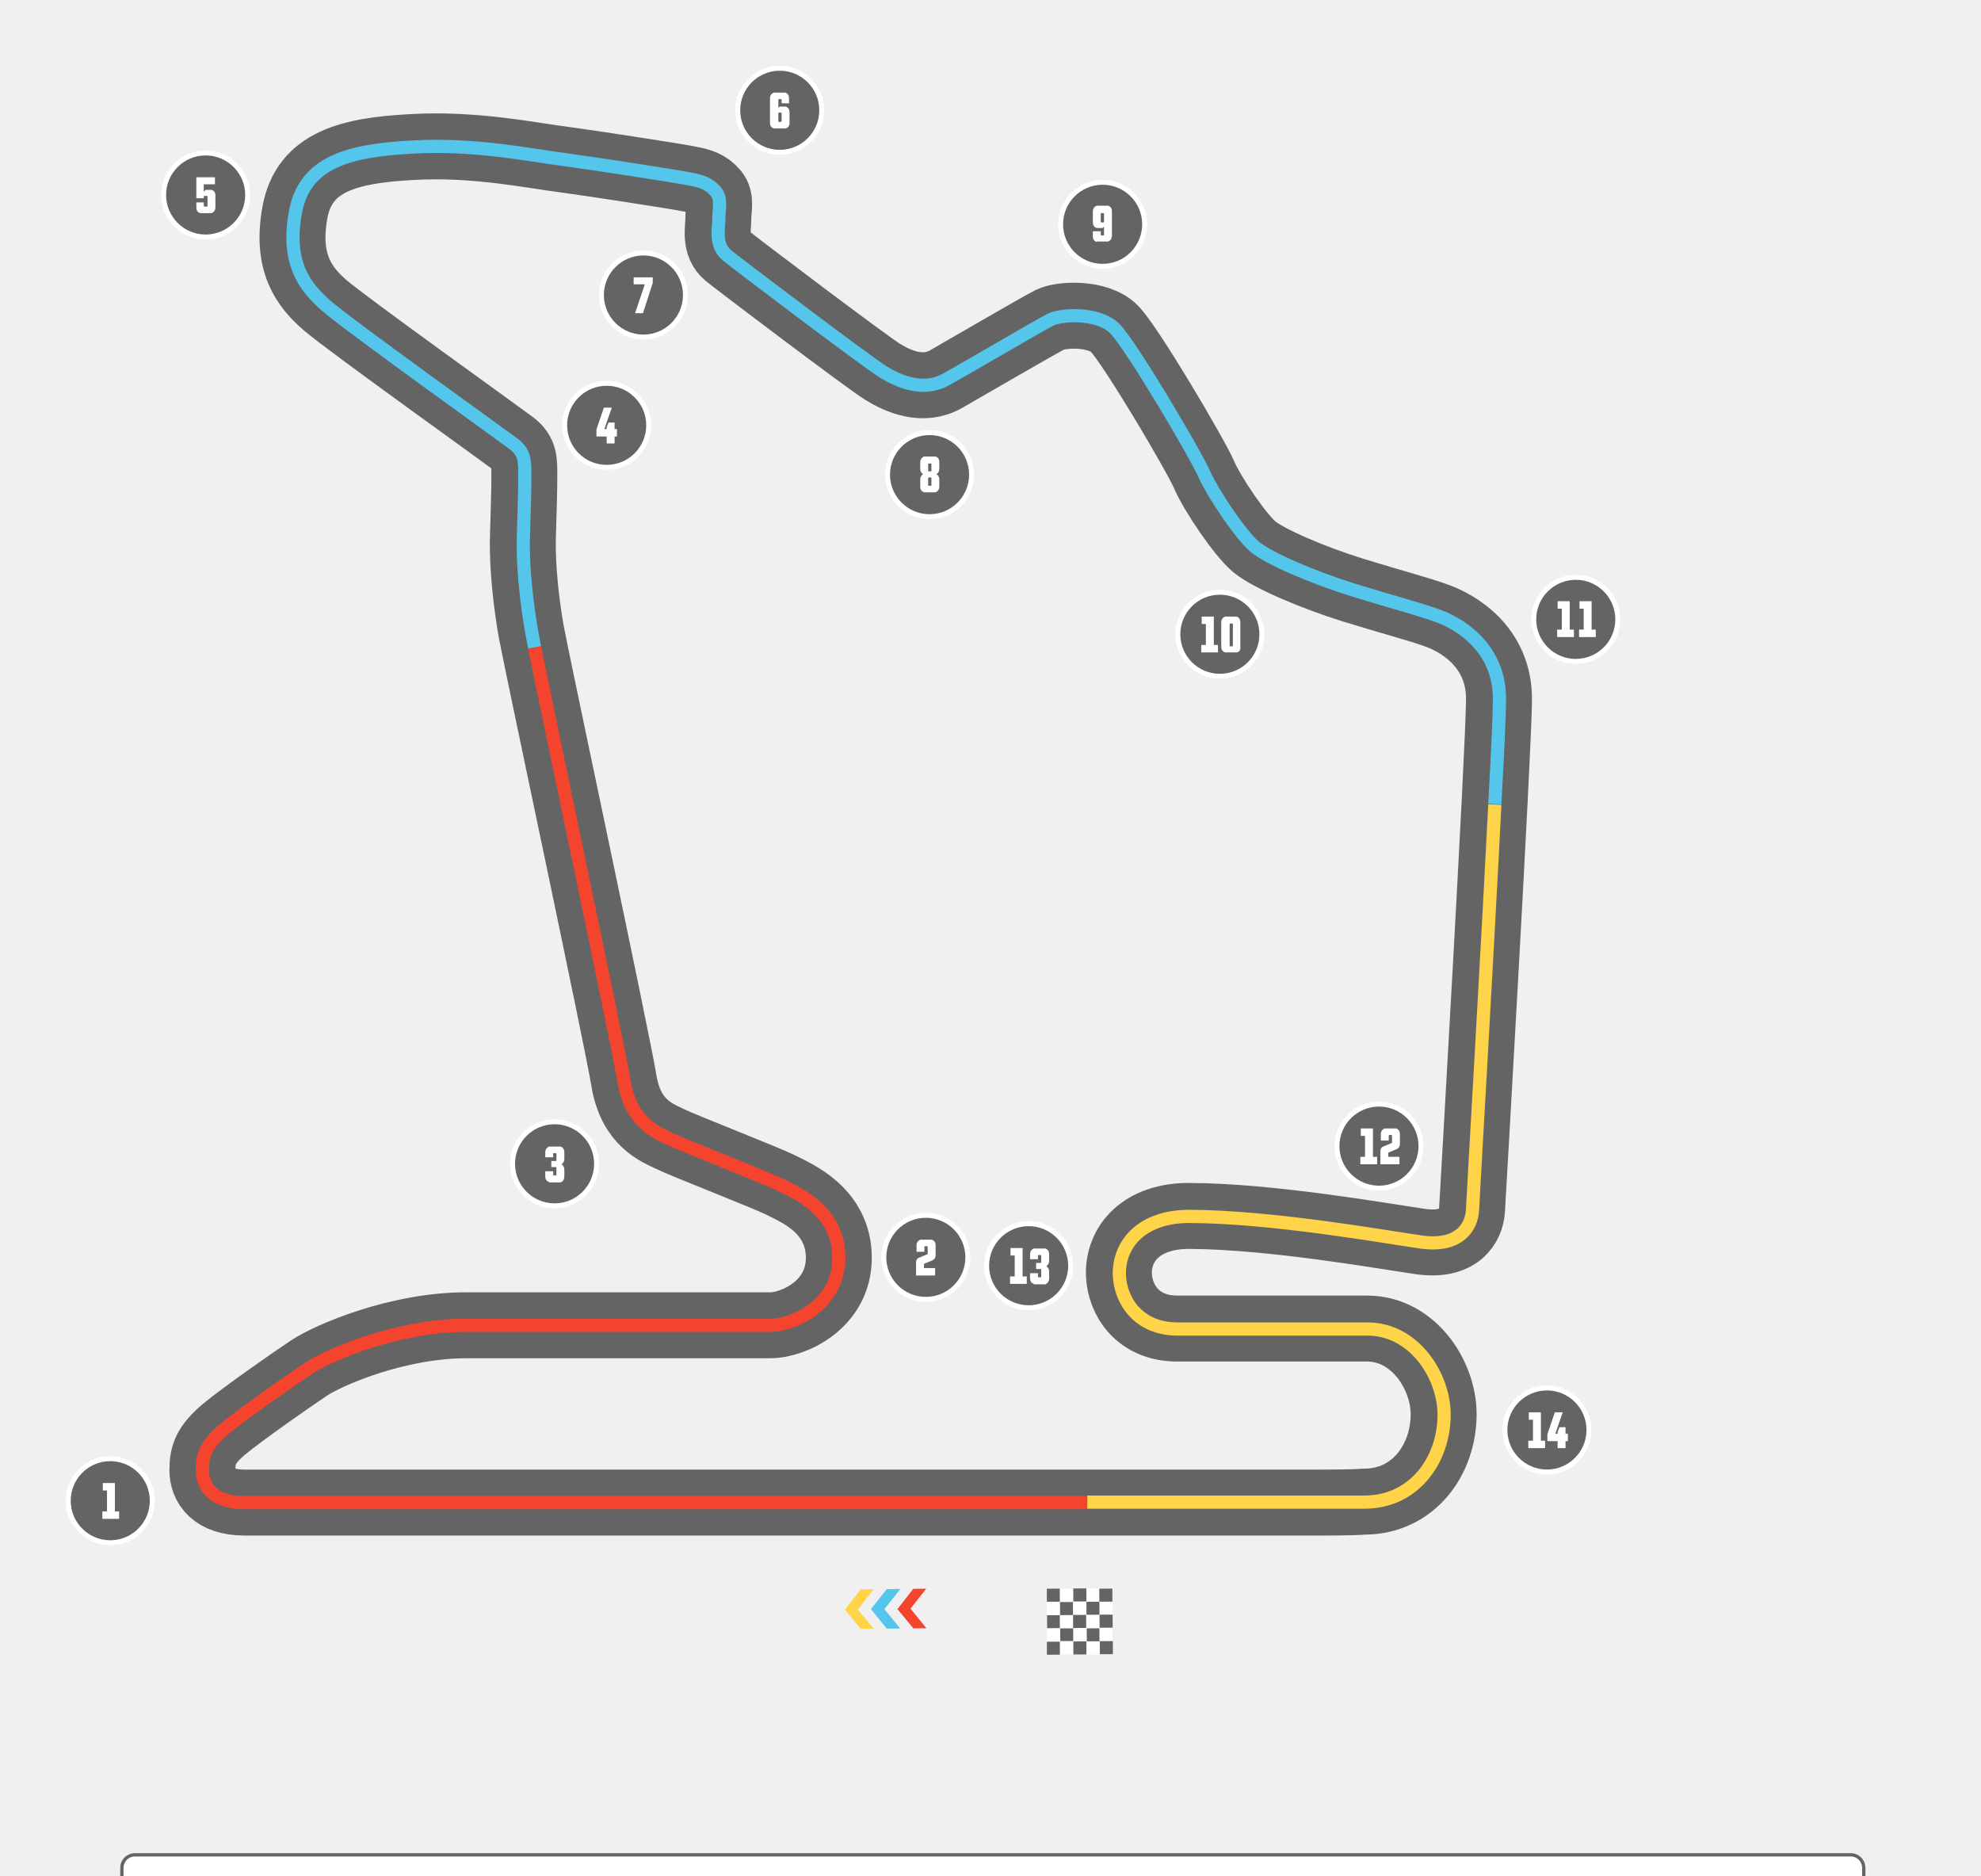
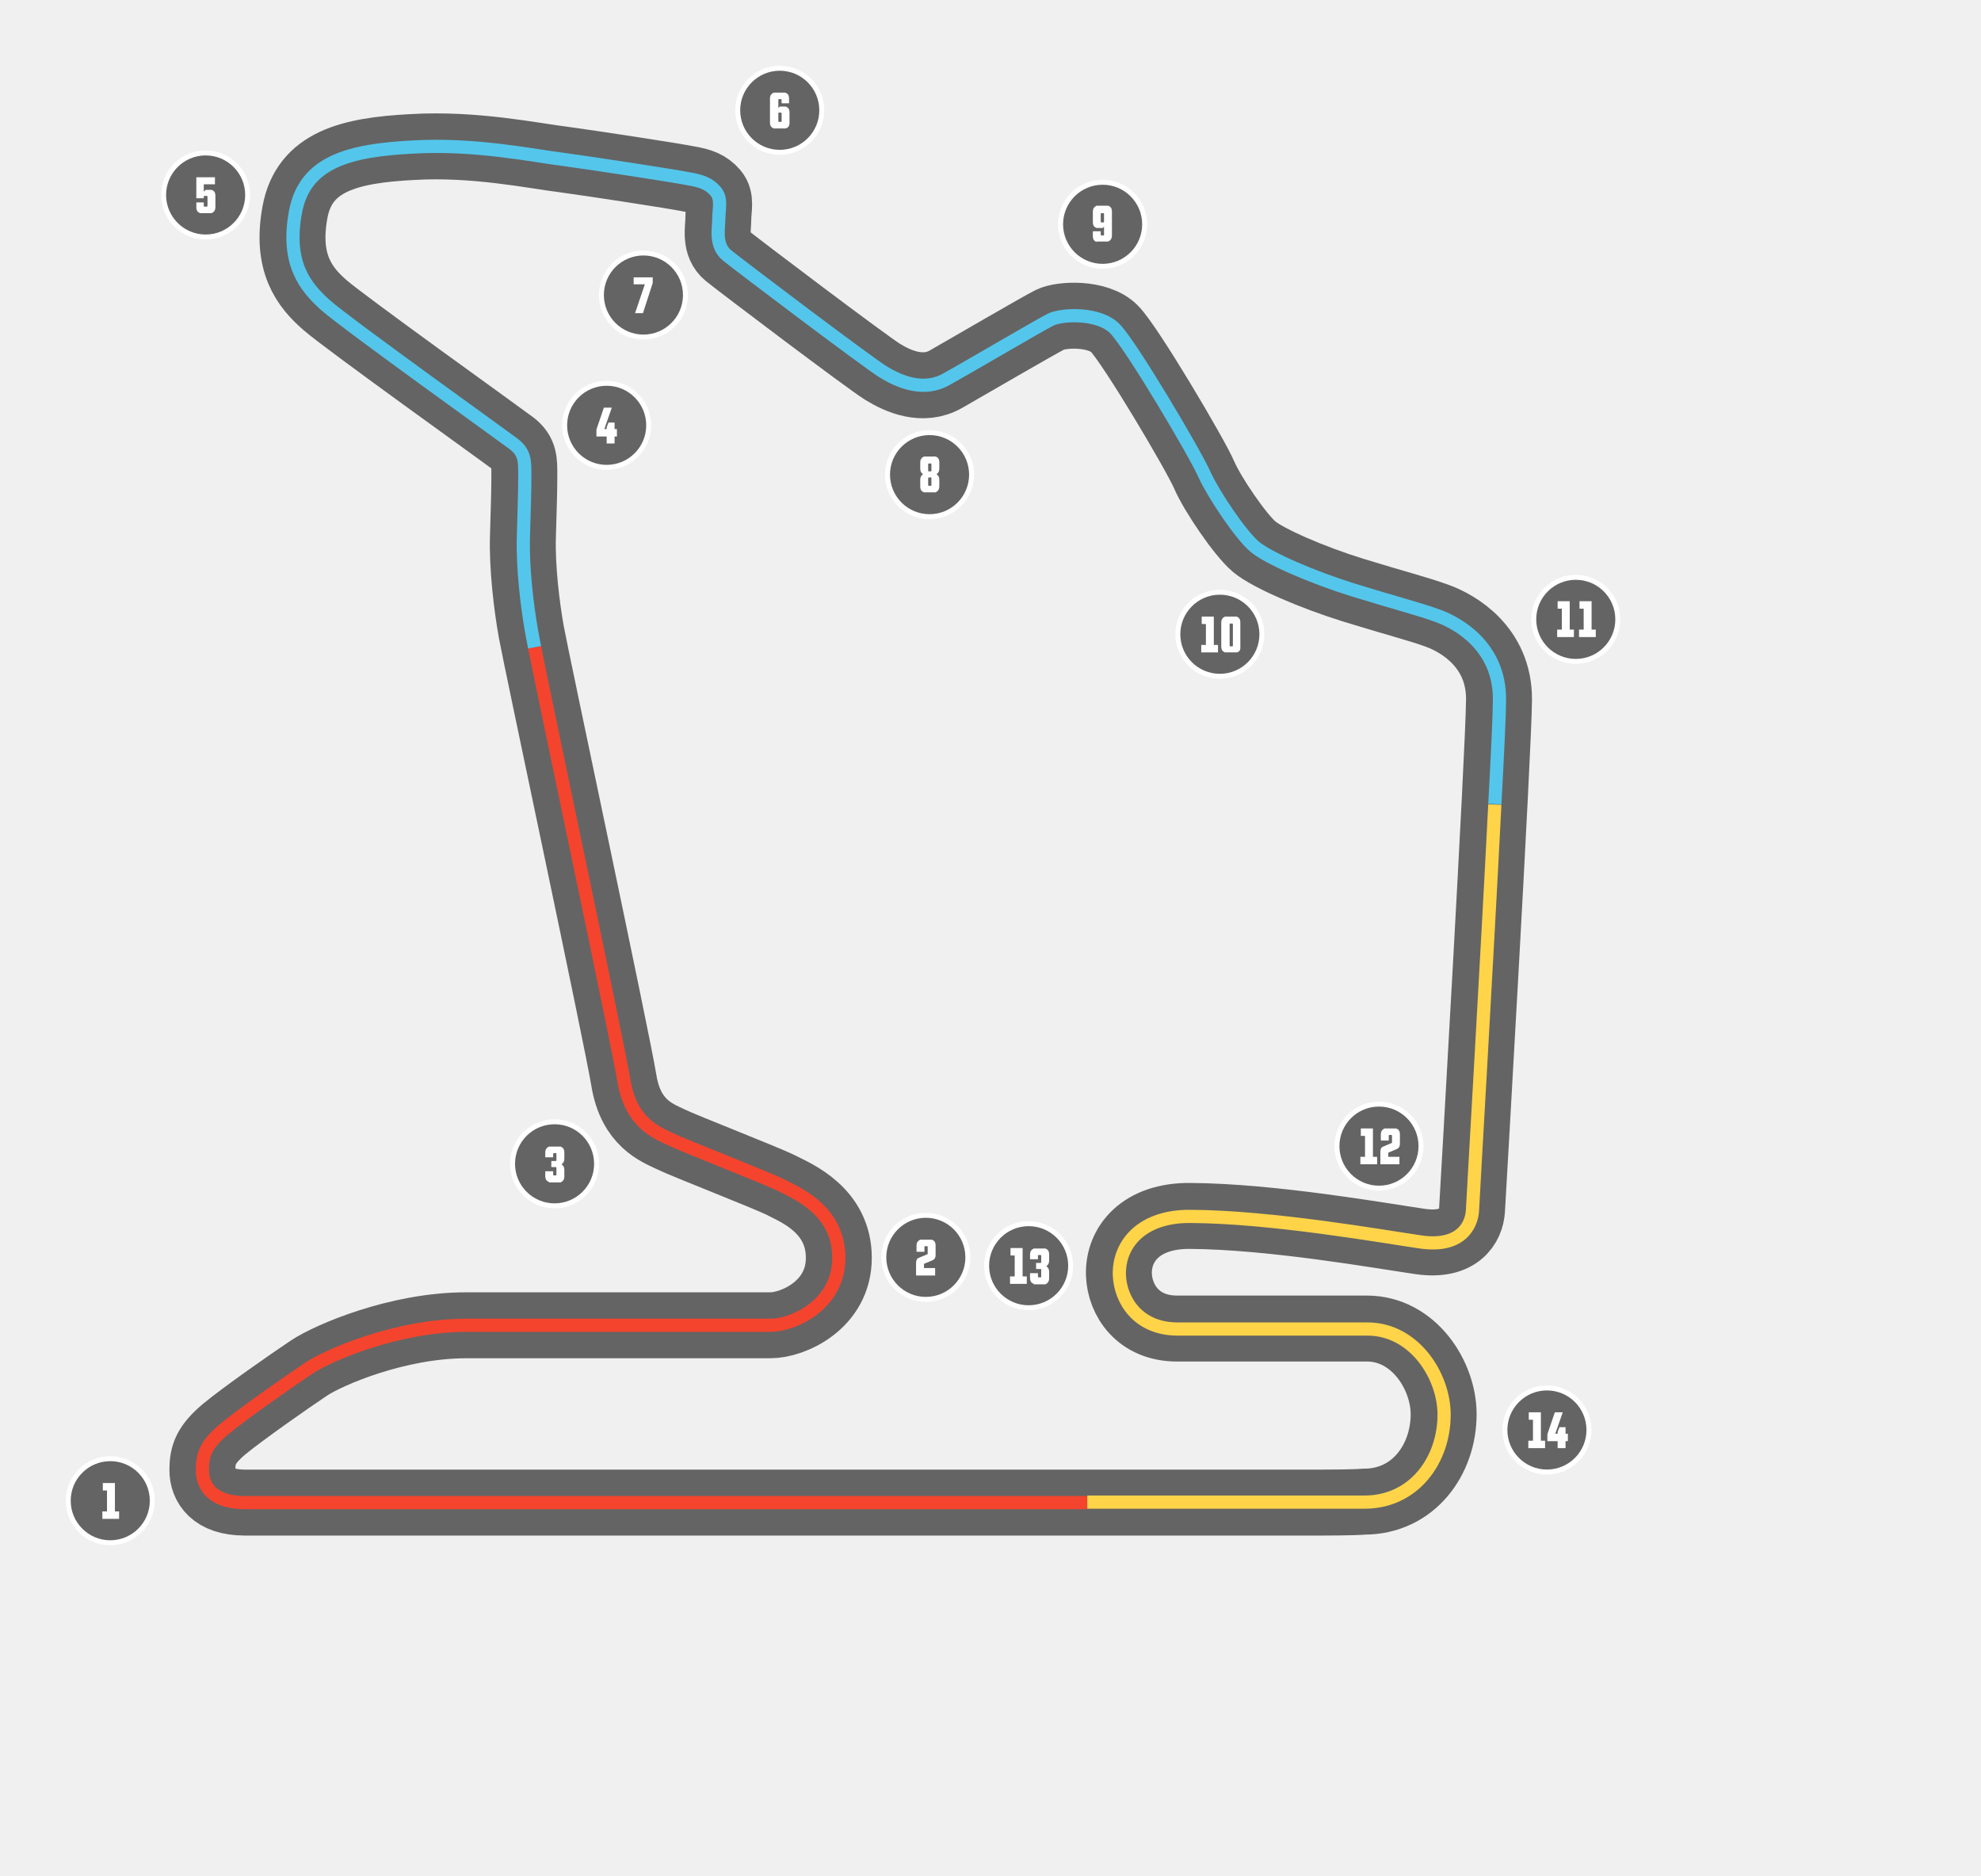
- <svg xmlns="http://www.w3.org/2000/svg" xmlns:xlink="http://www.w3.org/1999/xlink" version="1.1" x="0px" y="0px" viewBox="0 0 425.8 403" style="enable-background:new 0 0 425.8 443.7;" xml:space="preserve">
+ <svg xmlns="http://www.w3.org/2000/svg" version="1.1" x="0px" y="0px" viewBox="0 0 425.8 403" style="enable-background:new 0 0 425.8 443.7;" xml:space="preserve">
  <style type="text/css">
	.st0{fill:none;stroke:#646464;stroke-width:14.173;stroke-miterlimit:10;}
	.st1{fill:none;stroke:#F4442E;stroke-width:2.835;stroke-miterlimit:10;}
	.st2{fill:none;stroke:#FFD449;stroke-width:2.835;stroke-miterlimit:10;}
	.st3{fill:none;stroke:#54C6EB;stroke-width:2.835;stroke-miterlimit:10;}
	.st4{fill:none;stroke:#FFFFFF;stroke-width:2.126;}
	.st5{fill:#646464;}
	.st6{fill:#FFFFFF;}
	.st7{fill:none;stroke:#646464;stroke-width:2.835;stroke-miterlimit:10;}
	.st8{fill:#09BC8A;}
	.st9{fill:none;stroke:#09BC8A;stroke-width:1.984;stroke-miterlimit:10;}
	.st10{fill:none;stroke:#09BC8A;stroke-width:2.21;stroke-miterlimit:10;}
	.st11{fill:#FF3380;}
	.st12{fill:none;stroke:#FF3380;stroke-width:1.984;stroke-miterlimit:10;}
	.st13{clip-path:url(#SVGID_00000158025279802474530770000003080184091865051046_);}
	.st14{fill:#F4442E;}
	.st15{fill:#54C6EB;}
	.st16{fill:#FFD449;}
	.st17{fill:none;stroke:#646464;stroke-width:0.709;stroke-miterlimit:10;}
	.st18{fill:none;stroke:#F4442E;stroke-width:5.669;stroke-miterlimit:10;}
	.st19{fill:none;stroke:#54C6EB;stroke-width:5.669;stroke-miterlimit:10;}
	.st20{fill:none;stroke:#FFD449;stroke-width:5.669;stroke-miterlimit:10;}
	.st21{fill:none;stroke:#09BC8A;stroke-width:2.835;stroke-miterlimit:10;}
</style>
  <g id="コース">
    <path class="st0" d="M284.4,322.9c0,0-224.9,0-231.8,0s-9.1-3.6-9.1-7s0.8-5.5,4.7-8.8c4-3.3,14-10.3,18.2-13.1s19-9.2,33.8-9.2   s60.6,0,65.4,0c4.8,0,14.7-4.3,14.7-14.5c0-10.2-9.1-13.9-12.2-15.5s-21.2-8.6-24-10c-2.9-1.4-8.5-3.4-10-12.6   c-1.5-9.2-18.9-90.8-19.9-96.4s-2-13.9-1.8-20.5c0.2-6.6,0.3-10,0.3-13.1s0.1-5-2.4-6.9c-2.5-1.9-35.9-25.8-40.4-29.7   s-8.5-9.1-6.5-20c2-10.9,11.7-13.3,25.2-14c13.5-0.8,26.1,1.9,32.7,2.7c6.6,0.9,23.5,3.5,26.5,4.1c3,0.5,4.5,1.1,5.9,2.7   c1.4,1.6,0.7,3.8,0.7,5.9s-0.9,5.7,1.8,7.9s30.1,22.9,33.5,25c3.4,2.1,8.7,4.4,13.6,1.6s20-11.6,22.4-12.8s10.3-1.6,13.8,1.9   c3.5,3.5,17.5,27.2,19.3,31.4s7.8,13,10.8,15.5s12.5,6.6,21.2,9.3s14.3,4.1,18.3,5.6c4.1,1.5,13.2,6.5,13.1,18   c-0.1,11.5-5.6,106.2-5.8,109.6s-2.7,8-11.1,6.8c-8.3-1.2-31.9-5.4-49.5-5.5c-10.5-0.1-15.5,6-15.3,12.6   c0.2,5.5,4.1,11.6,12.5,11.6c18.5,0,30.7,0,40.8,0c10.1,0,16.5,10.1,16.5,18.4c0,9.8-6.5,18.8-17.1,18.8   C290.9,322.9,284.4,322.9,284.4,322.9z" />
  </g>
  <g id="セクター">
    <path class="st1" d="M233.7,322.9c-66.8,0-176.3,0-181.1,0c-7,0-9.1-3.6-9.1-7s0.8-5.5,4.7-8.8c4-3.3,14-10.3,18.2-13.1   s19-9.2,33.8-9.2s60.6,0,65.4,0s14.7-4.3,14.7-14.5c0-10.2-9.1-13.9-12.2-15.5s-21.2-8.6-24-10c-2.9-1.4-8.5-3.4-10-12.6   c-1.4-8.4-15.9-76.7-19.2-93.1" />
    <path class="st2" d="M321.3,172.9c-1.6,31.8-4.7,84.7-4.8,87.2c-0.2,3.4-2.7,8-11.1,6.8c-8.3-1.2-31.9-5.4-49.5-5.5   c-10.5-0.1-15.5,6-15.3,12.6c0.2,5.5,4.1,11.6,12.5,11.6c18.5,0,30.7,0,40.8,0s16.5,10.1,16.5,18.4c0,9.8-6.5,18.8-17.1,18.8   c-2.4,0-8.9,0-8.9,0s-21.2,0-50.7,0" />
    <path class="st3" d="M114.9,139.1c-0.3-1.6-0.5-2.7-0.6-3.2c-1-5.6-2-13.9-1.8-20.5c0.2-6.6,0.3-10,0.3-13.1s0.1-5-2.4-6.9   S74.5,69.6,70,65.6c-4.5-4-8.5-9.1-6.5-20c2-10.9,11.7-13.3,25.2-14c13.5-0.8,26.1,1.9,32.7,2.7c6.6,0.9,23.5,3.5,26.5,4.1   c3,0.5,4.5,1.1,5.9,2.7c1.4,1.6,0.7,3.8,0.7,5.9s-0.9,5.7,1.8,7.9s30.1,22.9,33.5,25c3.4,2.1,8.7,4.4,13.6,1.6   c4.9-2.7,20-11.6,22.4-12.8c2.4-1.2,10.3-1.6,13.8,1.9c3.5,3.5,17.5,27.2,19.3,31.4c1.9,4.2,7.8,13,10.8,15.5s12.5,6.6,21.2,9.3   s14.3,4.1,18.3,5.6c4.1,1.5,13.2,6.5,13.1,18c0,3-0.4,11.4-1,22.4" />
  </g>
  <g id="コーナー番号">
    <g>
      <g>
        <circle class="st4" cx="23.7" cy="322.5" r="8.5" />
        <circle class="st5" cx="23.7" cy="322.5" r="8.5" />
      </g>
      <g>
        <path class="st6" d="M22,326.4v-1.6h1v-4.5h-0.9v-1.6h2.6v6.1h0.9v1.6H22z" />
      </g>
    </g>
    <g>
      <g>
        <circle class="st4" cx="199" cy="270.2" r="8.5" />
        <circle class="st5" cx="199" cy="270.2" r="8.5" />
      </g>
      <g>
        <path class="st6" d="M196.9,274.1v-2.6c0-0.6,0.1-1,0.6-1.2l1.9-0.8v-1.6l-0.1-0.1h-0.5l-0.1,0.1v1.1h-1.7v-1.3     c0-0.8,0.4-1.1,0.8-1.3h2.5c0.5,0.2,0.8,0.5,0.8,1.3v1.9c0,0.6-0.1,0.9-0.6,1.2l-1.9,0.8v0.9h2.4v1.6H196.9z" />
      </g>
    </g>
    <g>
      <g>
        <circle class="st4" cx="119.2" cy="250.1" r="8.5" />
        <circle class="st5" cx="119.2" cy="250.1" r="8.5" />
      </g>
      <g>
        <path class="st6" d="M118,254c-0.5-0.2-0.8-0.5-0.8-1.3v-1h1.7v0.8l0.1,0.1h0.5l0.1-0.1v-1.6l-0.1-0.1h-1v-1.3h1l0.1-0.1v-1.5     l-0.1-0.1H119l-0.1,0.1v0.8h-1.7v-1c0-0.8,0.4-1.1,0.8-1.3h2.5c0.5,0.2,0.8,0.5,0.8,1.3v1.3c0,0.6-0.2,0.9-0.6,1.2     c0.4,0.3,0.6,0.6,0.6,1.2v1.4c0,0.8-0.4,1.1-0.8,1.3H118z" />
      </g>
    </g>
    <g>
      <g>
        <circle class="st4" cx="130.4" cy="91.4" r="8.5" />
        <circle class="st5" cx="130.4" cy="91.4" r="8.5" />
      </g>
      <g>
        <path class="st6" d="M132.1,93.8v1.5h-1.7v-1.5h-2.2v-1.5l1.6-4.7h1.7l-1.6,4.6h0.5v-0.4l0.4-1h1.3v1.4h0.5v1.6H132.1z" />
      </g>
    </g>
    <g>
      <g>
        <circle class="st4" cx="44.2" cy="41.9" r="8.5" />
        <circle class="st5" cx="44.2" cy="41.9" r="8.5" />
      </g>
      <g>
        <path class="st6" d="M43,45.8c-0.5-0.2-0.8-0.5-0.8-1.3v-1h1.6v0.8l0.1,0.1h0.6l0.1-0.1v-2.1l-0.1-0.1h-0.6l-0.1,0.1v0.4h-1.6     v-4.5h4v1.5h-2.4v1.6l0.4-0.4h1.3c0.5,0.2,0.8,0.5,0.8,1.3v2.4c0,0.8-0.4,1.1-0.8,1.3H43z" />
      </g>
    </g>
    <g>
      <g>
        <circle class="st4" cx="167.6" cy="23.7" r="8.5" />
        <circle class="st5" cx="167.6" cy="23.7" r="8.5" />
      </g>
      <g>
        <path class="st6" d="M168.8,27.6h-2.5c-0.5-0.2-0.8-0.5-0.8-1.3v-5.1c0-0.8,0.4-1.1,0.8-1.3h2.5c0.5,0.2,0.8,0.5,0.8,1.3v1H168     v-0.8l-0.1-0.1h-0.5l-0.1,0.1v1.8l0.3-0.3h1.3c0.5,0.2,0.8,0.5,0.8,1.3v2.2C169.7,27.2,169.3,27.5,168.8,27.6z M167.9,26.2     l0.1-0.1v-1.8l-0.1-0.1h-0.5l-0.1,0.1v1.8l0.1,0.1H167.9z" />
      </g>
    </g>
    <g>
      <g>
        <circle class="st4" cx="138.3" cy="63.4" r="8.5" />
        <circle class="st5" cx="138.3" cy="63.4" r="8.5" />
      </g>
      <g>
        <path class="st6" d="M136.5,67.3l2.1-6.2h-2.4v-1.5h4.1v1.2l-2.1,6.5H136.5z" />
      </g>
    </g>
    <g>
      <g>
        <circle class="st4" cx="199.8" cy="102" r="8.5" />
        <circle class="st5" cx="199.8" cy="102" r="8.5" />
      </g>
      <g>
        <path class="st6" d="M198.6,105.8c-0.5-0.2-0.8-0.5-0.8-1.3v-1.4c0-0.6,0.2-0.9,0.6-1.2c-0.4-0.3-0.6-0.6-0.6-1.2v-1.3     c0-0.8,0.4-1.1,0.8-1.3h2.5c0.5,0.2,0.8,0.5,0.8,1.3v1.3c0,0.6-0.2,0.9-0.6,1.2c0.4,0.3,0.6,0.6,0.6,1.2v1.4     c0,0.8-0.4,1.1-0.8,1.3H198.6z M199.5,101.2l0.1,0.1h0.5l0.1-0.1v-1.5l-0.1-0.1h-0.5l-0.1,0.1V101.2z M200.2,104.3v-1.6l-0.1-0.1     h-0.5l-0.1,0.1v1.6l0.1,0.1h0.5L200.2,104.3z" />
      </g>
    </g>
    <g>
      <g>
        <circle class="st4" cx="237" cy="48.2" r="8.5" />
        <circle class="st5" cx="237" cy="48.2" r="8.5" />
      </g>
      <g>
        <path class="st6" d="M235.7,52c-0.5-0.2-0.8-0.5-0.8-1.3v-1h1.7v0.8l0.1,0.1h0.5l0.1-0.1v-1.8l-0.3,0.3h-1.3     c-0.5-0.2-0.8-0.5-0.8-1.3v-2.2c0-0.8,0.4-1.1,0.8-1.3h2.5c0.5,0.2,0.8,0.5,0.8,1.3v5.1c0,0.8-0.4,1.1-0.8,1.3H235.7z      M237.3,47.7v-1.8l-0.1-0.1h-0.5l-0.1,0.1v1.8l0.1,0.1h0.5L237.3,47.7z" />
      </g>
    </g>
    <g>
      <g>
        <circle class="st4" cx="262.2" cy="136.3" r="8.5" />
        <circle class="st5" cx="262.2" cy="136.3" r="8.5" />
      </g>
      <g>
        <path class="st6" d="M258.2,140.2v-1.6h1v-4.5h-0.9v-1.6h2.6v6.1h0.9v1.6H258.2z" />
        <path class="st6" d="M265.8,140.2h-2.5c-0.5-0.2-0.8-0.5-0.8-1.3v-5.1c0-0.8,0.4-1.1,0.8-1.3h2.5c0.5,0.2,0.8,0.5,0.8,1.3v5.1     C266.7,139.8,266.3,140.1,265.8,140.2z M265,134.1l-0.1-0.1h-0.5l-0.1,0.1v4.7l0.1,0.1h0.5l0.1-0.1V134.1z" />
      </g>
    </g>
    <g>
      <g>
        <circle class="st4" cx="338.7" cy="133.1" r="8.5" />
        <circle class="st5" cx="338.7" cy="133.1" r="8.5" />
      </g>
      <g>
        <path class="st6" d="M334.7,136.9v-1.6h1v-4.5h-0.9v-1.6h2.6v6.1h0.9v1.6H334.7z" />
        <path class="st6" d="M339.4,136.9v-1.6h1v-4.5h-0.9v-1.6h2.6v6.1h0.9v1.6H339.4z" />
      </g>
    </g>
    <g>
      <g>
        <circle class="st4" cx="296.4" cy="246.3" r="8.5" />
        <circle class="st5" cx="296.4" cy="246.3" r="8.5" />
      </g>
      <g>
        <path class="st6" d="M292.4,250.2v-1.6h1v-4.5h-0.9v-1.6h2.6v6.1h0.9v1.6H292.4z" />
        <path class="st6" d="M296.7,250.2v-2.6c0-0.6,0.1-1,0.6-1.2l1.9-0.8V244l-0.1-0.1h-0.5l-0.1,0.1v1.1h-1.7v-1.3     c0-0.8,0.4-1.1,0.8-1.3h2.5c0.5,0.2,0.8,0.5,0.8,1.3v1.9c0,0.6-0.1,0.9-0.6,1.2l-1.9,0.8v0.9h2.4v1.6H296.7z" />
      </g>
    </g>
    <g>
      <g>
        <circle class="st4" cx="221.1" cy="272" r="8.5" />
        <circle class="st5" cx="221.1" cy="272" r="8.5" />
      </g>
      <g>
        <path class="st6" d="M217.1,275.9v-1.6h1v-4.5h-0.9v-1.6h2.6v6.1h0.9v1.6H217.1z" />
        <path class="st6" d="M222.2,275.9c-0.5-0.2-0.8-0.5-0.8-1.3v-1h1.7v0.8l0.1,0.1h0.5l0.1-0.1v-1.6l-0.1-0.1h-1v-1.3h1l0.1-0.1     v-1.5l-0.1-0.1h-0.5l-0.1,0.1v0.8h-1.7v-1c0-0.8,0.4-1.1,0.8-1.3h2.5c0.5,0.2,0.8,0.5,0.8,1.3v1.3c0,0.6-0.2,0.9-0.6,1.2     c0.4,0.3,0.6,0.6,0.6,1.2v1.4c0,0.8-0.4,1.1-0.8,1.3H222.2z" />
      </g>
    </g>
    <g>
      <g>
        <circle class="st4" cx="332.5" cy="307.3" r="8.5" />
        <circle class="st5" cx="332.5" cy="307.3" r="8.5" />
      </g>
      <g>
        <path class="st6" d="M328.5,311.2v-1.6h1v-4.5h-0.9v-1.6h2.6v6.1h0.9v1.6H328.5z" />
        <path class="st6" d="M336.5,309.7v1.5h-1.7v-1.5h-2.2v-1.5l1.6-4.7h1.7l-1.6,4.6h0.5v-0.4l0.4-1h1.3v1.4h0.5v1.6H336.5z" />
      </g>
    </g>
  </g>
-   <g id="アイコン">
-     <g>
-       <rect x="225" y="352.7" transform="matrix(-4.187617e-03 -1 1 -4.187617e-03 -126.7321 582.0726)" class="st5" width="2.8" height="2.8" />
-       <rect x="225" y="347.1" transform="matrix(-4.187617e-03 -1 1 -4.187617e-03 -121.0868 576.3559)" class="st5" width="2.8" height="2.8" />
-       <rect x="227.9" y="349.9" transform="matrix(-4.187617e-03 -1 1 -4.187617e-03 -121.0511 582.0369)" class="st5" width="2.8" height="2.8" />
-       <rect x="227.8" y="344.2" transform="matrix(-4.187617e-03 -1 1 -4.187617e-03 -115.4057 576.3202)" class="st5" width="2.8" height="2.8" />
-       <rect x="233.5" y="349.9" transform="matrix(-4.187617e-03 -1 1 -4.187617e-03 -115.3344 587.6823)" class="st5" width="2.8" height="2.8" />
-       <rect x="233.5" y="344.2" transform="matrix(-4.187617e-03 -1 1 -4.187617e-03 -109.689 581.9655)" class="st5" width="2.8" height="2.8" />
-       <rect x="225" y="341.4" transform="matrix(-4.187617e-03 -1 1 -4.187617e-03 -115.4414 570.6392)" class="st5" width="2.8" height="2.8" />
-       <rect x="225" y="344.2" transform="matrix(-4.187617e-03 -1 1 -4.187617e-03 -118.2641 573.4975)" class="st6" width="2.8" height="2.8" />
-       <rect x="225" y="349.9" transform="matrix(-4.187617e-03 -1 1 -4.187617e-03 -123.9094 579.2142)" class="st6" width="2.8" height="2.8" />
-       <rect x="227.9" y="352.7" transform="matrix(-4.187617e-03 -1 1 -4.187617e-03 -123.8738 584.8953)" class="st6" width="2.8" height="2.8" />
-       <rect x="227.8" y="347" transform="matrix(-4.187617e-03 -1 1 -4.187617e-03 -118.2284 579.1785)" class="st6" width="2.8" height="2.8" />
-       <rect x="227.8" y="341.4" transform="matrix(-4.187617e-03 -1 1 -4.187617e-03 -112.5831 573.4618)" class="st6" width="2.8" height="2.8" />
-       <rect x="230.7" y="344.2" transform="matrix(-4.187617e-03 -1 1 -4.187617e-03 -112.5474 579.1429)" class="st6" width="2.8" height="2.8" />
-       <rect x="230.7" y="349.9" transform="matrix(-4.187617e-03 -1 1 -4.187617e-03 -118.1927 584.8596)" class="st6" width="2.8" height="2.8" />
-       <rect x="236.3" y="344.2" transform="matrix(-4.187617e-03 -1 1 -4.187617e-03 -106.8307 584.7882)" class="st6" width="2.8" height="2.8" />
-       <rect x="236.4" y="349.8" transform="matrix(-4.187617e-03 -1 1 -4.187617e-03 -112.476 590.5049)" class="st6" width="2.8" height="2.8" />
-       <rect x="233.5" y="352.7" transform="matrix(-4.187617e-03 -1 1 -4.187617e-03 -118.157 590.5406)" class="st6" width="2.8" height="2.8" />
-       <rect x="233.5" y="347" transform="matrix(-4.187617e-03 -1 1 -4.187617e-03 -112.5117 584.8239)" class="st6" width="2.8" height="2.8" />
-       <rect x="233.5" y="341.3" transform="matrix(-4.187617e-03 -1 1 -4.187617e-03 -106.8663 579.1072)" class="st6" width="2.8" height="2.8" />
-       <rect x="230.7" y="352.7" transform="matrix(-4.187617e-03 -1 1 -4.187617e-03 -121.0154 587.718)" class="st5" width="2.8" height="2.8" />
-       <rect x="230.7" y="347" transform="matrix(-4.187617e-03 -1 1 -4.187617e-03 -115.37 582.0012)" class="st5" width="2.8" height="2.8" />
-       <rect x="236.4" y="347" transform="matrix(-4.187617e-03 -1 1 -4.187617e-03 -109.6533 587.6465)" class="st5" width="2.8" height="2.8" />
-       <rect x="230.7" y="341.4" transform="matrix(-4.187617e-03 -1 1 -4.187617e-03 -109.7247 576.2845)" class="st5" width="2.8" height="2.8" />
-       <rect x="236.4" y="352.7" transform="matrix(-4.187617e-03 -1 1 -4.187617e-03 -115.2987 593.3633)" class="st5" width="2.8" height="2.8" />
-       <rect x="236.3" y="341.3" transform="matrix(-4.187617e-03 -1 1 -4.187617e-03 -104.008 581.9299)" class="st5" width="2.8" height="2.8" />
-     </g>
-     <g>
-       <defs>
-         <rect id="SVGID_1_" x="180.3" y="341.5" transform="matrix(0.9999 -1.001973e-02 1.001973e-02 0.9999 -3.455 1.9361)" width="22.3" height="8.5" />
-       </defs>
-       <clipPath id="SVGID_00000003813591854223802300000010905345164517429127_">
-         <use xlink:href="#SVGID_1_" style="overflow:visible;" />
-       </clipPath>
-       <g style="clip-path:url(#SVGID_00000003813591854223802300000010905345164517429127_);">
-         <polygon class="st14" points="201.5,352.8 198.7,352.8 192.9,345.8 198.5,338.6 201.3,338.6 195.7,345.7    " />
-         <polygon class="st15" points="195.8,352.8 193,352.9 187.2,345.8 192.8,338.7 195.7,338.7 190.1,345.8    " />
-         <polygon class="st16" points="190.2,352.9 187.3,352.9 181.6,345.9 187.2,338.7 190,338.7 184.4,345.9    " />
-       </g>
-     </g>
-     <g>
-       <g>
-         <path class="st6" d="M400.7,426.3c0,1.6-1.3,2.8-2.8,2.8H29c-1.6,0-2.8-1.3-2.8-2.8v-24.9c0-1.6,1.3-2.8,2.8-2.8h368.8     c1.6,0,2.8,1.3,2.8,2.8V426.3z" />
-         <path class="st17" d="M400.7,426.3c0,1.6-1.3,2.8-2.8,2.8H29c-1.6,0-2.8-1.3-2.8-2.8v-24.9c0-1.6,1.3-2.8,2.8-2.8h368.8     c1.6,0,2.8,1.3,2.8,2.8V426.3z" />
-       </g>
-       <g>
-         <path class="st5" d="M71.7,415.3v2.6c0,1.3-0.6,1.7-1.3,2h-3.3c-0.7-0.3-1.3-0.7-1.3-2v-2h1.8v2.1l0.4,0.4h1.6l0.4-0.4v-2.8     l-0.3-0.4l-2.6-0.8c-0.8-0.3-1.1-0.8-1.1-1.9v-2.2c0-1.3,0.6-1.7,1.3-2h3.3c0.7,0.3,1.3,0.7,1.3,2v1.9h-1.8v-2.1l-0.4-0.4H68     l-0.4,0.4v2.4l0.4,0.4l2.6,0.7C71.3,413.6,71.7,414.1,71.7,415.3z" />
-         <path class="st5" d="M73,407.9h5.1v1.6h-3.3v3.4H78v1.6h-3.1v3.7h3.4v1.6H73V407.9z" />
-         <path class="st5" d="M85.4,417.9c0,1.3-0.6,1.7-1.3,2h-3.3c-0.7-0.3-1.3-0.7-1.3-2v-8c0-1.3,0.6-1.7,1.3-2h3.3     c0.7,0.3,1.3,0.7,1.3,2v2.7h-1.8v-2.8l-0.4-0.4h-1.6l-0.4,0.4v8.3l0.4,0.4h1.6l0.4-0.4v-2.7h1.8V417.9z" />
-         <path class="st5" d="M90.1,409.5v10.3h-1.8v-10.3h-2.1v-1.6h6.1v1.6H90.1z" />
-         <path class="st5" d="M99,417.9c0,1.3-0.6,1.7-1.3,2h-3.3c-0.7-0.3-1.3-0.7-1.3-2v-8c0-1.3,0.6-1.7,1.3-2h3.3     c0.7,0.3,1.3,0.7,1.3,2V417.9z M97.2,409.7l-0.4-0.4h-1.6l-0.4,0.4v8.3l0.4,0.4h1.6l0.4-0.4V409.7z" />
-         <path class="st5" d="M100.4,419.8v-12h4.6c0.7,0.3,1.3,0.7,1.3,2v2.6c0,1.3-0.6,1.6-1.3,1.9l-0.3,0.1l2.1,4.3v1.1h-1.6l-2.2-5.1     h-0.8v5.1H100.4z M102.2,409.4v3.9h2l0.4-0.4v-3.1l-0.4-0.4H102.2z" />
-         <path class="st5" d="M110.5,419.8v-1.6h1.8v-8.7h-1.7v-1.6h3.5v10.4h1.7v1.6H110.5z" />
-       </g>
-       <line class="st18" x1="40.4" y1="413.9" x2="61.6" y2="413.9" />
-       <g>
-         <path class="st5" d="M161.8,415.3v2.6c0,1.3-0.6,1.7-1.3,2h-3.3c-0.7-0.3-1.3-0.7-1.3-2v-2h1.8v2.1l0.4,0.4h1.6l0.4-0.4v-2.8     l-0.3-0.4l-2.6-0.8c-0.8-0.3-1.1-0.8-1.1-1.9v-2.2c0-1.3,0.6-1.7,1.3-2h3.3c0.7,0.3,1.3,0.7,1.3,2v1.9H160v-2.1l-0.4-0.4h-1.6     l-0.4,0.4v2.4l0.4,0.4l2.6,0.7C161.4,413.6,161.8,414.1,161.8,415.3z" />
-         <path class="st5" d="M163.1,407.9h5.1v1.6h-3.3v3.4h3.1v1.6h-3.1v3.7h3.4v1.6h-5.2V407.9z" />
-         <path class="st5" d="M175.5,417.9c0,1.3-0.6,1.7-1.3,2h-3.3c-0.7-0.3-1.3-0.7-1.3-2v-8c0-1.3,0.6-1.7,1.3-2h3.3     c0.7,0.3,1.3,0.7,1.3,2v2.7h-1.8v-2.8l-0.4-0.4h-1.6l-0.4,0.4v8.3l0.4,0.4h1.6l0.4-0.4v-2.7h1.8V417.9z" />
-         <path class="st5" d="M180.2,409.5v10.3h-1.8v-10.3h-2.1v-1.6h6.1v1.6H180.2z" />
-         <path class="st5" d="M189.1,417.9c0,1.3-0.6,1.7-1.3,2h-3.3c-0.7-0.3-1.3-0.7-1.3-2v-8c0-1.3,0.6-1.7,1.3-2h3.3     c0.7,0.3,1.3,0.7,1.3,2V417.9z M187.3,409.7l-0.4-0.4h-1.6l-0.4,0.4v8.3l0.4,0.4h1.6l0.4-0.4V409.7z" />
-         <path class="st5" d="M190.5,419.8v-12h4.6c0.7,0.3,1.3,0.7,1.3,2v2.6c0,1.3-0.6,1.6-1.3,1.9l-0.3,0.1l2.1,4.3v1.1h-1.6l-2.2-5.1     h-0.8v5.1H190.5z M192.3,409.4v3.9h2l0.4-0.4v-3.1l-0.4-0.4H192.3z" />
-         <path class="st5" d="M200.2,419.8v-3.6c0-1.1,0.4-1.7,1.2-2.1l3-1.2v-3.2l-0.4-0.4h-1.7l-0.4,0.4v2h-1.8v-1.9     c0-1.3,0.6-1.7,1.3-2h3.3c0.7,0.3,1.3,0.7,1.3,2v2.5c0,1.1-0.3,1.7-1.1,2.1l-3,1.2v2.5h4.1v1.6H200.2z" />
-       </g>
-       <line class="st19" x1="130.5" y1="413.9" x2="151.7" y2="413.9" />
-       <g>
-         <path class="st5" d="M251.7,415.3v2.6c0,1.3-0.6,1.7-1.3,2H247c-0.7-0.3-1.3-0.7-1.3-2v-2h1.8v2.1l0.4,0.4h1.6l0.4-0.4v-2.8     l-0.3-0.4l-2.6-0.8c-0.8-0.3-1.1-0.8-1.1-1.9v-2.2c0-1.3,0.6-1.7,1.3-2h3.3c0.7,0.3,1.3,0.7,1.3,2v1.9h-1.8v-2.1l-0.4-0.4h-1.6     l-0.4,0.4v2.4l0.4,0.4l2.6,0.7C251.3,413.6,251.7,414.1,251.7,415.3z" />
-         <path class="st5" d="M253,407.9h5.1v1.6h-3.3v3.4h3.1v1.6h-3.1v3.7h3.4v1.6H253V407.9z" />
-         <path class="st5" d="M265.3,417.9c0,1.3-0.6,1.7-1.3,2h-3.3c-0.7-0.3-1.3-0.7-1.3-2v-8c0-1.3,0.6-1.7,1.3-2h3.3     c0.7,0.3,1.3,0.7,1.3,2v2.7h-1.8v-2.8l-0.4-0.4h-1.6l-0.4,0.4v8.3l0.4,0.4h1.6l0.4-0.4v-2.7h1.8V417.9z" />
-         <path class="st5" d="M270.1,409.5v10.3h-1.8v-10.3h-2.1v-1.6h6.1v1.6H270.1z" />
-         <path class="st5" d="M278.9,417.9c0,1.3-0.6,1.7-1.3,2h-3.3c-0.7-0.3-1.3-0.7-1.3-2v-8c0-1.3,0.6-1.7,1.3-2h3.3     c0.7,0.3,1.3,0.7,1.3,2V417.9z M277.1,409.7l-0.4-0.4h-1.6l-0.4,0.4v8.3l0.4,0.4h1.6l0.4-0.4V409.7z" />
-         <path class="st5" d="M280.3,419.8v-12h4.6c0.7,0.3,1.3,0.7,1.3,2v2.6c0,1.3-0.6,1.6-1.3,1.9l-0.3,0.1l2.1,4.3v1.1h-1.6l-2.2-5.1     h-0.8v5.1H280.3z M282.1,409.4v3.9h2l0.4-0.4v-3.1l-0.4-0.4H282.1z" />
-         <path class="st5" d="M291.3,419.8c-0.7-0.3-1.3-0.7-1.3-2v-1.7h1.8v1.8l0.4,0.4h1.7l0.4-0.4v-3.2l-0.4-0.3H292V413h1.8l0.4-0.4     v-3l-0.4-0.4h-1.7l-0.4,0.4v1.8H290v-1.7c0-1.3,0.6-1.7,1.3-2h3.3c0.7,0.3,1.3,0.7,1.3,2v1.9c0,1-0.2,1.5-0.9,1.9     c0.6,0.4,0.9,0.9,0.9,1.9v2.2c0,1.3-0.6,1.7-1.3,2H291.3z" />
-       </g>
-       <line class="st20" x1="220.3" y1="413.9" x2="241.6" y2="413.9" />
-       <g>
-         <path class="st5" d="M341.6,417.9c0,1.3-0.6,1.7-1.3,2h-4.6v-12h4.6c0.7,0.3,1.3,0.7,1.3,2V417.9z M337.4,409.4v9h2l0.4-0.4v-8.3     l-0.4-0.4H337.4z" />
-         <path class="st5" d="M343,419.8v-12h4.6c0.7,0.3,1.3,0.7,1.3,2v2.6c0,1.3-0.6,1.6-1.3,1.9l-0.3,0.1l2.1,4.3v1.1h-1.6l-2.2-5.1     h-0.8v5.1H343z M344.8,409.4v3.9h2l0.4-0.4v-3.1l-0.4-0.4H344.8z" />
-         <path class="st5" d="M356,415.3v2.6c0,1.3-0.6,1.7-1.3,2h-3.3c-0.7-0.3-1.3-0.7-1.3-2v-2h1.8v2.1l0.4,0.4h1.6l0.4-0.4v-2.8     l-0.3-0.4l-2.6-0.8c-0.8-0.3-1.1-0.8-1.1-1.9v-2.2c0-1.3,0.6-1.7,1.3-2h3.3c0.7,0.3,1.3,0.7,1.3,2v1.9h-1.8v-2.1l-0.4-0.4h-1.6     l-0.4,0.4v2.4l0.4,0.4l2.6,0.7C355.6,413.6,356,414.1,356,415.3z" />
-         <path class="st5" d="M363.6,409.5h-3.9v-1.6h5.8v1.5l-4,8.9h4v1.6h-5.9v-1.5L363.6,409.5z" />
-         <path class="st5" d="M372.7,417.9c0,1.3-0.6,1.7-1.3,2H368c-0.7-0.3-1.3-0.7-1.3-2v-8c0-1.3,0.6-1.7,1.3-2h3.3     c0.7,0.3,1.3,0.7,1.3,2V417.9z M370.9,409.7l-0.4-0.4h-1.6l-0.4,0.4v8.3l0.4,0.4h1.6l0.4-0.4V409.7z" />
-         <path class="st5" d="M378.4,407.9h1.6v12h-1.6l-2.6-7.1h-0.2v7.1h-1.6v-12h1.6l2.6,7.1h0.2V407.9z" />
-         <path class="st5" d="M381.4,407.9h5.1v1.6h-3.3v3.4h3.1v1.6h-3.1v3.7h3.4v1.6h-5.2V407.9z" />
-       </g>
-       <g>
-         <g>
-           <g>
-             <g>
-               <line class="st21" x1="311.7" y1="406.5" x2="311.7" y2="421.4" />
-             </g>
-             <g>
-               <path class="st8" d="M319.2,413.9c0,0.8-0.7,1.4-1.5,1.4c-0.8,0-1.5-0.6-1.5-1.4c0-0.8,0.7-1.4,1.5-1.4        C318.6,412.5,319.2,413.2,319.2,413.9z" />
-             </g>
-             <g>
-               <ellipse class="st8" cx="323.8" cy="413.9" rx="1.5" ry="1.4" />
-             </g>
-             <g>
-               <line class="st21" x1="329.9" y1="406.5" x2="329.9" y2="421.4" />
-             </g>
-           </g>
-         </g>
-       </g>
-     </g>
-   </g>
</svg>
